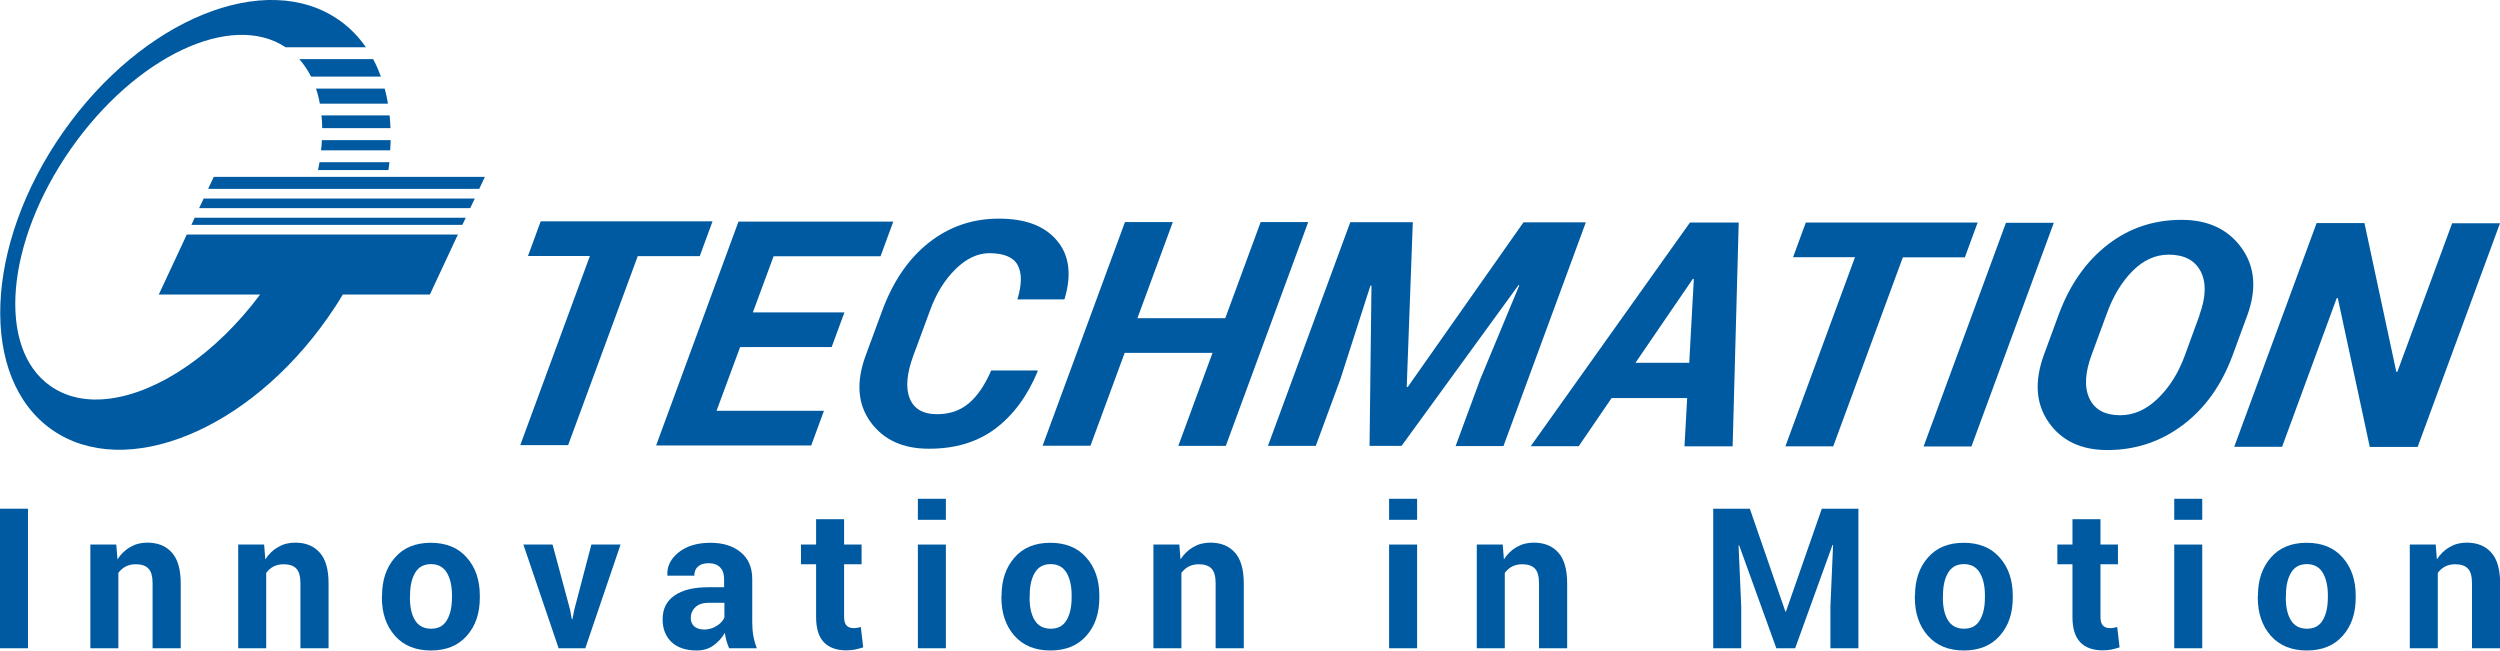
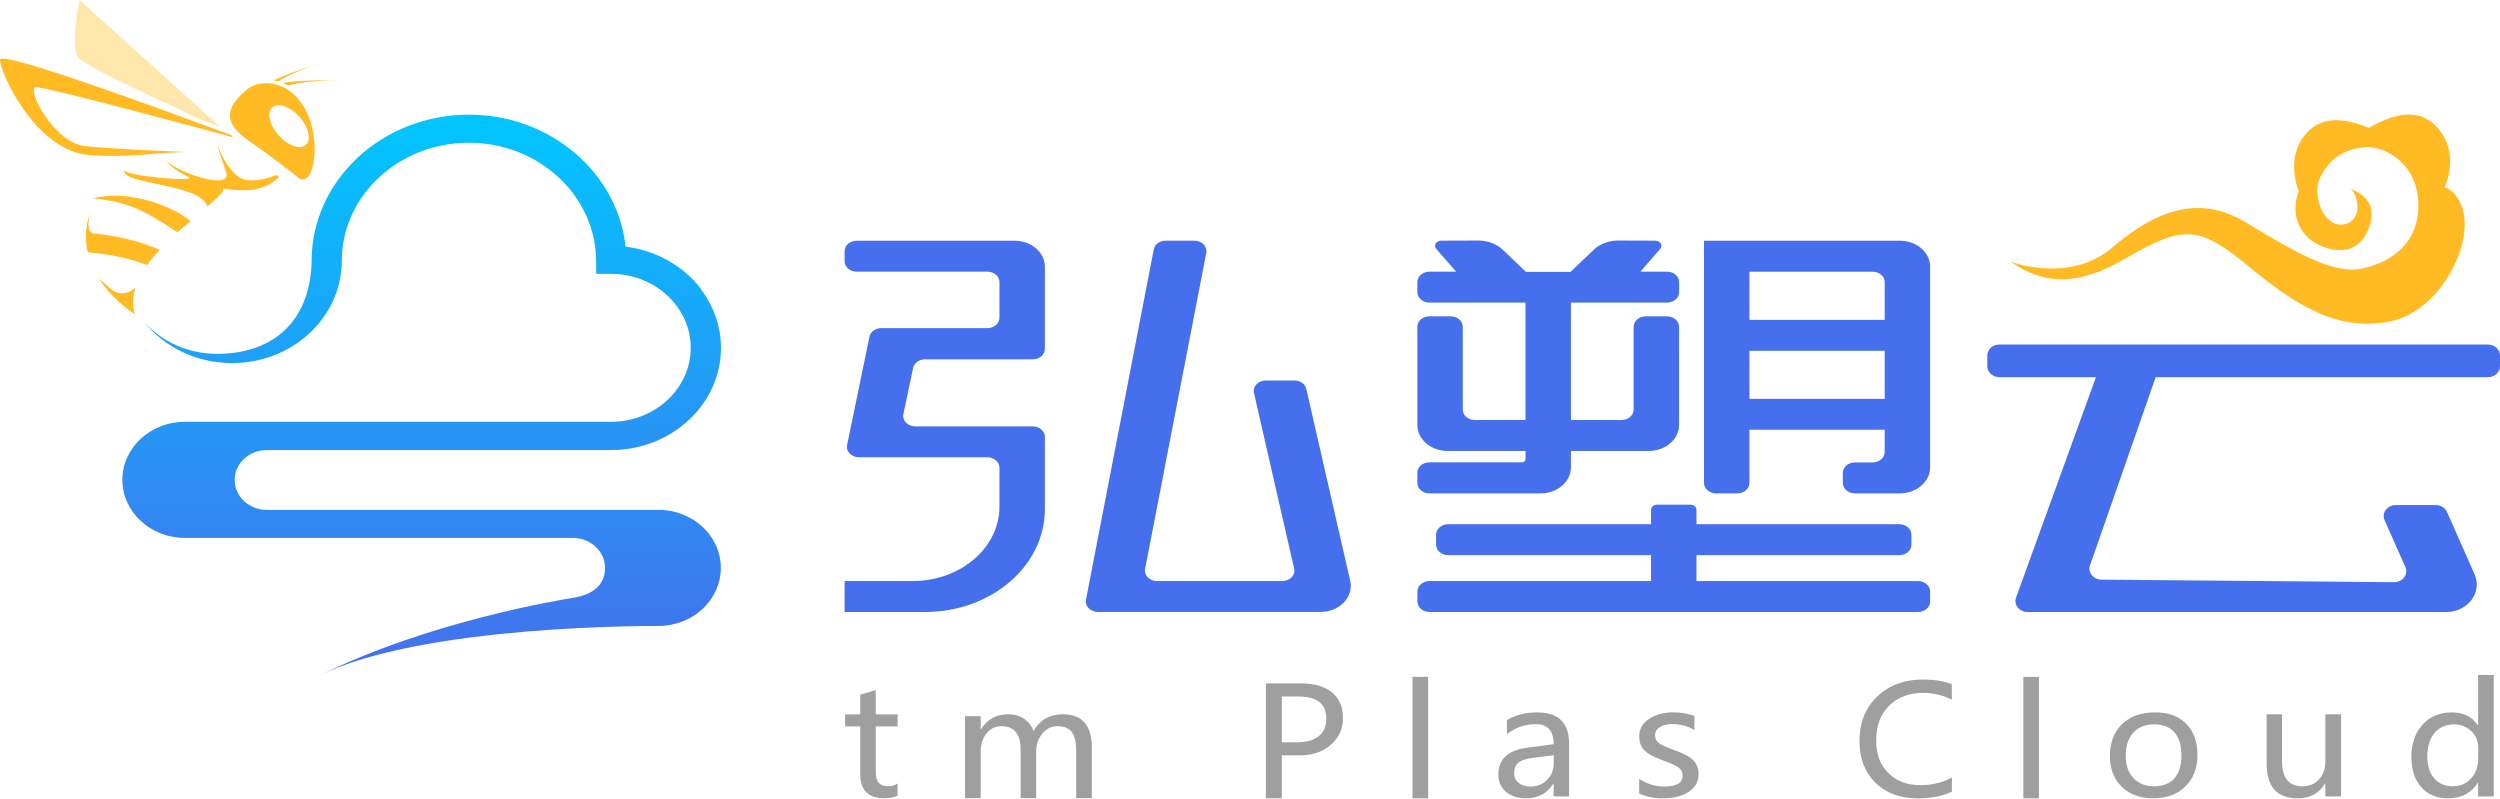
- <svg xmlns="http://www.w3.org/2000/svg" id="_图层_2" data-name="图层 2" viewBox="0 0 168.76 43.9">
+ <svg xmlns="http://www.w3.org/2000/svg" id="_图层_2" data-name="图层 2" viewBox="0 0 391.84 125.13">
  <defs>
    <style>
      .cls-1 {
-         fill: #005aa1;
+         fill: #456fec;
+       }
+ 
+       .cls-2 {
+         fill: #9f9f9f;
+       }
+ 
+       .cls-3 {
+         fill: url(#_未命名的渐变_9);
+       }
+ 
+       .cls-4 {
+         fill: #ffe39e;
+         opacity: .85;
+       }
+ 
+       .cls-5 {
+         fill: #ffba24;
      }
    </style>
+     <linearGradient id="_未命名的渐变_9" data-name="未命名的渐变 9" x1="66.09" y1="105.91" x2="66.09" y2="17.96" gradientUnits="userSpaceOnUse">
+       <stop offset="0" stop-color="#456fec" />
+       <stop offset="1" stop-color="#00c6ff" />
+     </linearGradient>
  </defs>
  <g id="_图层_1-2" data-name="图层 1">
    <g>
      <g>
-         <path class="cls-1" d="M10.73,19.88h6.83c-2.99,4.01-6.84,6.58-10.1,7.02-1.53.21-2.92-.05-4.05-.84C-.24,23.52.38,16.34,4.79,10.04,9.16,3.8,15.62.76,19.28,3.19h5.42c-.49-.71-1.1-1.34-1.82-1.84-4.94-3.45-13.27-.07-18.62,7.57-5.35,7.64-5.69,16.63-.75,20.09,4.94,3.45,13.27.07,18.62-7.57.36-.51.7-1.03,1.01-1.56h5.88l1.89-4.05H12.61l-1.89,4.05Z" />
-         <polygon class="cls-1" points="12.92 15.18 31.21 15.18 31.44 14.7 13.14 14.7 12.92 15.18" />
-         <polygon class="cls-1" points="13.44 14.05 31.74 14.05 32.05 13.4 13.75 13.4 13.44 14.05" />
-         <polygon class="cls-1" points="14.43 11.94 14.05 12.75 32.35 12.75 32.73 11.94 14.43 11.94" />
-         <path class="cls-1" d="M21.57,10.95c-.03.17-.06.35-.1.53h4.75c.03-.18.05-.35.07-.53h0s-4.71,0-4.71,0t0,0Z" />
-         <path class="cls-1" d="M26.37,9.46h-4.64c-.01.23-.03.46-.06.69h4.67c.02-.23.02-.47.03-.69Z" />
-         <path class="cls-1" d="M21.75,8.65h4.61c-.01-.29-.03-.58-.06-.86h-4.6c.03.28.05.57.05.86Z" />
-         <path class="cls-1" d="M21.59,7h4.6c-.06-.35-.13-.69-.22-1.02h-4.64c.11.32.2.66.26,1.02Z" />
-         <path class="cls-1" d="M20.99,5.17h4.72c-.15-.41-.32-.81-.52-1.18h-4.99c.31.35.58.75.8,1.18Z" />
+         <path class="cls-2" d="M140.7,124.7c-.53.27-1.25.41-2.16.41-2.47,0-3.71-1.28-3.71-3.83v-7.43h-2.37v-1.88h2.37v-3.09l2.43-.72v3.81h3.43v1.88h-3.43v7.02c0,.85.15,1.45.46,1.81.31.36.82.55,1.53.55.55,0,1.03-.14,1.43-.43v1.9Z" />
+         <path class="cls-2" d="M171.13,125.1h-2.45v-7.38c0-1.4-.23-2.39-.7-3-.47-.6-1.23-.9-2.3-.9-.9,0-1.67.39-2.31,1.17-.64.78-.96,1.71-.96,2.78v7.33h-2.44v-7.62c0-2.44-1.01-3.66-3.03-3.66-.93,0-1.7.37-2.31,1.12-.61.74-.92,1.69-.92,2.85v7.32h-2.45v-12.86h2.45v2.04h.05c.98-1.56,2.42-2.34,4.31-2.34.92,0,1.74.24,2.44.71.71.47,1.2,1.11,1.47,1.92,1.02-1.75,2.55-2.63,4.59-2.63,3.04,0,4.56,1.74,4.56,5.23v7.93Z" />
+         <path class="cls-2" d="M200.91,118.39v6.73h-2.5v-18.01h5.49c2.09,0,3.71.47,4.86,1.41s1.73,2.28,1.73,4.02-.67,3.2-2.02,4.3c-1.35,1.1-3.03,1.61-5.06,1.55h-2.51ZM200.91,109.16v7.19h2.31c1.52,0,2.68-.32,3.47-.96.79-.64,1.19-1.56,1.19-2.75,0-2.32-1.47-3.48-4.42-3.48h-2.55Z" />
+         <path class="cls-2" d="M221.39,125.13v-19.04h2.45v19.04h-2.45Z" />
+         <path class="cls-2" d="M236.19,112.86c1.37-.8,2.96-1.2,4.75-1.2,3.33,0,4.99,1.63,4.99,4.88v8.28h-2.42v-1.99h-.06c-.96,1.53-2.37,2.29-4.23,2.29-1.34,0-2.41-.34-3.19-1.01-.79-.67-1.19-1.59-1.19-2.73,0-2.4,1.53-3.8,4.58-4.2l4.09-.53c0-2.1-.93-3.15-2.79-3.15-1.66,0-3.17.52-4.53,1.56v-2.2ZM240.29,118.78c-1.13.14-1.91.4-2.34.79-.43.39-.64.93-.64,1.63,0,.61.23,1.11.7,1.5.47.39,1.08.58,1.85.58,1.06,0,1.94-.35,2.63-1.05.69-.7,1.04-1.57,1.04-2.63v-1.23l-3.23.41Z" />
+         <path class="cls-2" d="M256.89,122.04c1.23.83,2.56,1.24,3.98,1.24,1.91,0,2.86-.58,2.86-1.74,0-.5-.21-.91-.62-1.23-.42-.32-1.26-.7-2.53-1.15-1.53-.57-2.52-1.14-2.98-1.7-.46-.56-.68-1.24-.68-2.04,0-1.14.52-2.05,1.55-2.74,1.04-.69,2.31-1.03,3.83-1.03,1.17,0,2.26.19,3.27.57v2.2c-1.03-.62-2.2-.93-3.51-.93-.78,0-1.42.16-1.91.48-.49.32-.73.74-.73,1.26s.18.91.53,1.2c.35.29,1.14.65,2.35,1.1,1.54.53,2.58,1.09,3.12,1.66.54.57.81,1.28.81,2.13,0,1.18-.52,2.11-1.55,2.79-1.04.68-2.38,1.02-4.02,1.02-1.43,0-2.68-.25-3.74-.76v-2.33Z" />
+         <path class="cls-2" d="M305.92,124.08c-1.42.7-3.21,1.05-5.35,1.05-2.77,0-4.98-.82-6.64-2.46-1.65-1.64-2.48-3.81-2.48-6.51,0-2.9.93-5.23,2.79-7,1.86-1.77,4.23-2.65,7.1-2.65,1.85,0,3.37.24,4.58.73v2.43c-1.38-.71-2.9-1.07-4.55-1.07-2.15,0-3.91.67-5.27,2.01-1.36,1.34-2.03,3.14-2.03,5.41s.63,3.87,1.9,5.14c1.26,1.27,2.92,1.9,4.97,1.9,1.91,0,3.58-.4,4.99-1.21v2.23Z" />
+         <path class="cls-2" d="M317.13,125.13v-19.04h2.45v19.04h-2.45Z" />
+         <path class="cls-2" d="M330.69,118.53c0-2.12.64-3.8,1.91-5.03,1.27-1.23,3-1.84,5.18-1.84s3.69.59,4.87,1.77c1.18,1.18,1.77,2.82,1.77,4.9s-.63,3.67-1.88,4.92-2.94,1.87-5.05,1.87-3.71-.6-4.94-1.81c-1.23-1.21-1.85-2.8-1.85-4.78ZM333.18,118.46c0,1.48.4,2.65,1.2,3.5.8.85,1.88,1.28,3.24,1.28s2.46-.42,3.19-1.25c.73-.83,1.1-2.03,1.1-3.59s-.37-2.77-1.1-3.61c-.73-.84-1.8-1.26-3.19-1.26s-2.46.44-3.25,1.31-1.19,2.08-1.19,3.61Z" />
+         <path class="cls-2" d="M366.92,124.82h-2.46v-2.02h-.05c-.92,1.55-2.34,2.33-4.25,2.33-3.27,0-4.9-1.82-4.9-5.47v-7.7h2.42v7.36c0,2.61,1.07,3.92,3.22,3.92,1.06,0,1.93-.37,2.58-1.1.66-.73.99-1.66.99-2.77v-7.41h2.46v12.86Z" />
+         <path class="cls-2" d="M390.86,124.82h-2.45v-2.14h-.05c-1.01,1.63-2.57,2.44-4.69,2.44-1.75,0-3.14-.58-4.17-1.74-1.03-1.16-1.55-2.72-1.55-4.69,0-2.12.58-3.83,1.75-5.11,1.16-1.28,2.69-1.92,4.57-1.92s3.24.68,4.09,2.05h.05v-7.92h2.45v19.04ZM388.42,117.17c0-1.03-.36-1.89-1.09-2.59-.73-.69-1.62-1.04-2.69-1.04-1.3,0-2.32.45-3.07,1.36-.75.9-1.12,2.13-1.12,3.69,0,1.43.36,2.57,1.08,3.4.72.83,1.68,1.25,2.88,1.25s2.15-.41,2.89-1.23c.75-.82,1.12-1.84,1.12-3.05v-1.79Z" />
      </g>
      <g>
-         <path class="cls-1" d="M1.89,43.76H0v-9.42h1.89v9.42Z" />
-         <path class="cls-1" d="M7.85,36.76l.08,1c.23-.36.52-.64.86-.83.34-.2.72-.3,1.15-.3.71,0,1.26.22,1.66.67.4.44.6,1.14.6,2.09v4.37h-1.9v-4.38c0-.47-.09-.81-.28-1-.19-.2-.48-.29-.86-.29-.25,0-.47.05-.67.15-.2.1-.36.25-.5.43v5.09h-1.89v-7h1.76Z" />
-         <path class="cls-1" d="M17.83,36.76l.08,1c.23-.36.52-.64.86-.83.34-.2.72-.3,1.15-.3.71,0,1.26.22,1.66.67.4.44.6,1.14.6,2.09v4.37h-1.9v-4.38c0-.47-.09-.81-.28-1-.19-.2-.48-.29-.86-.29-.25,0-.47.05-.67.15-.2.1-.36.25-.5.43v5.09h-1.89v-7h1.76Z" />
-         <path class="cls-1" d="M25.79,40.2c0-1.04.29-1.9.87-2.56.58-.67,1.39-1,2.42-1s1.85.33,2.43,1c.59.66.88,1.52.88,2.57v.14c0,1.05-.29,1.91-.88,2.57-.58.66-1.39.99-2.42.99s-1.84-.33-2.43-.99c-.58-.66-.88-1.52-.88-2.57v-.14ZM27.67,40.33c0,.64.11,1.15.34,1.53s.59.58,1.09.58.84-.19,1.07-.58c.23-.39.34-.9.34-1.53v-.14c0-.62-.11-1.13-.34-1.52-.23-.39-.59-.59-1.08-.59s-.84.2-1.07.59c-.23.39-.34.9-.34,1.51v.14Z" />
-         <path class="cls-1" d="M38.48,41.15l.12.65h.04l.13-.65,1.15-4.39h1.97l-2.38,7h-1.8l-2.38-7h1.97l1.18,4.39Z" />
-         <path class="cls-1" d="M49.22,43.76c-.07-.16-.13-.33-.18-.5-.05-.18-.08-.36-.11-.54-.19.34-.45.62-.77.85s-.7.34-1.13.34c-.73,0-1.3-.19-1.7-.57s-.6-.89-.6-1.54c0-.69.26-1.22.79-1.59.53-.38,1.3-.57,2.31-.57h1.05v-.56c0-.34-.09-.6-.27-.78-.18-.19-.44-.28-.78-.28-.31,0-.54.07-.71.22-.17.15-.25.35-.25.62h-1.82s0-.05,0-.05c-.03-.59.23-1.1.77-1.53s1.26-.64,2.14-.64c.84,0,1.52.21,2.04.64.52.42.78,1.03.78,1.81v2.89c0,.33.02.64.07.92.05.29.13.58.24.86h-1.89ZM47.49,42.5c.33,0,.63-.08.89-.25.26-.16.43-.35.52-.57v-.99h-1.05c-.4,0-.71.1-.91.3-.21.2-.31.44-.31.73,0,.23.08.42.23.56.16.14.37.21.63.21Z" />
-         <path class="cls-1" d="M56.98,35.05v1.71h1.18v1.33h-1.18v3.56c0,.27.06.47.17.58s.26.17.45.17c.1,0,.18,0,.26-.02.07-.01.15-.03.25-.05l.16,1.37c-.19.06-.38.11-.56.15-.18.03-.38.05-.59.05-.65,0-1.15-.18-1.5-.54-.35-.36-.53-.93-.53-1.7v-3.57h-1.02v-1.33h1.02v-1.71h1.89Z" />
-         <path class="cls-1" d="M63.85,35.09h-1.89v-1.42h1.89v1.42ZM63.85,43.76h-1.89v-7h1.89v7Z" />
-         <path class="cls-1" d="M67.61,40.2c0-1.04.29-1.9.87-2.56.58-.67,1.39-1,2.42-1s1.85.33,2.43,1c.59.66.88,1.52.88,2.57v.14c0,1.05-.29,1.91-.88,2.57-.58.66-1.39.99-2.42.99s-1.84-.33-2.43-.99c-.58-.66-.88-1.52-.88-2.57v-.14ZM69.5,40.33c0,.64.11,1.15.34,1.53s.59.58,1.09.58.84-.19,1.07-.58c.23-.39.34-.9.34-1.53v-.14c0-.62-.11-1.13-.34-1.52-.23-.39-.59-.59-1.08-.59s-.84.2-1.07.59c-.23.39-.34.9-.34,1.51v.14Z" />
-         <path class="cls-1" d="M79.61,36.76l.08,1c.23-.36.52-.64.86-.83.34-.2.72-.3,1.15-.3.71,0,1.26.22,1.66.67.4.44.6,1.14.6,2.09v4.37h-1.9v-4.38c0-.47-.09-.81-.28-1-.19-.2-.48-.29-.86-.29-.25,0-.47.05-.67.15-.2.1-.36.25-.5.43v5.09h-1.89v-7h1.76Z" />
-         <path class="cls-1" d="M95.66,35.09h-1.89v-1.42h1.89v1.42ZM95.66,43.76h-1.89v-7h1.89v7Z" />
-         <path class="cls-1" d="M101.44,36.76l.08,1c.23-.36.52-.64.86-.83.34-.2.72-.3,1.15-.3.71,0,1.26.22,1.66.67.4.44.6,1.14.6,2.09v4.37h-1.9v-4.38c0-.47-.09-.81-.28-1-.19-.2-.48-.29-.86-.29-.25,0-.47.05-.67.15-.2.1-.36.25-.5.43v5.09h-1.89v-7h1.76Z" />
-         <path class="cls-1" d="M118.12,34.34l2.4,6.94h.04l2.42-6.94h2.47v9.42h-1.89v-2.81l.18-4.16h-.04s-2.52,6.97-2.52,6.97h-1.27l-2.51-6.95h-.04s.18,4.14.18,4.14v2.81h-1.89v-9.42h2.46Z" />
-         <path class="cls-1" d="M129.27,40.2c0-1.04.29-1.9.87-2.56.58-.67,1.39-1,2.42-1s1.85.33,2.43,1c.59.66.88,1.52.88,2.57v.14c0,1.05-.29,1.91-.88,2.57-.58.66-1.39.99-2.42.99s-1.84-.33-2.43-.99c-.58-.66-.88-1.52-.88-2.57v-.14ZM131.15,40.33c0,.64.11,1.15.34,1.53s.59.58,1.09.58.84-.19,1.07-.58c.23-.39.34-.9.34-1.53v-.14c0-.62-.11-1.13-.34-1.52-.23-.39-.59-.59-1.08-.59s-.84.2-1.07.59c-.23.39-.34.9-.34,1.51v.14Z" />
-         <path class="cls-1" d="M141.79,35.05v1.71h1.18v1.33h-1.18v3.56c0,.27.06.47.17.58s.26.17.45.17c.1,0,.18,0,.26-.02.07-.01.15-.03.25-.05l.16,1.37c-.19.06-.38.11-.56.15-.18.03-.38.05-.59.05-.65,0-1.15-.18-1.5-.54-.35-.36-.53-.93-.53-1.7v-3.57h-1.02v-1.33h1.02v-1.71h1.89Z" />
-         <path class="cls-1" d="M148.66,35.09h-1.89v-1.42h1.89v1.42ZM148.66,43.76h-1.89v-7h1.89v7Z" />
-         <path class="cls-1" d="M152.42,40.2c0-1.04.29-1.9.87-2.56.58-.67,1.39-1,2.42-1s1.85.33,2.43,1c.59.66.88,1.52.88,2.57v.14c0,1.05-.29,1.91-.88,2.57-.58.66-1.39.99-2.42.99s-1.84-.33-2.43-.99c-.58-.66-.88-1.52-.88-2.57v-.14ZM154.3,40.33c0,.64.11,1.15.34,1.53s.59.58,1.09.58.84-.19,1.07-.58c.23-.39.34-.9.34-1.53v-.14c0-.62-.11-1.13-.34-1.52-.23-.39-.59-.59-1.08-.59s-.84.2-1.07.59c-.23.39-.34.9-.34,1.51v.14Z" />
-         <path class="cls-1" d="M164.42,36.76l.08,1c.23-.36.52-.64.86-.83.34-.2.72-.3,1.15-.3.71,0,1.26.22,1.66.67.4.44.6,1.14.6,2.09v4.37h-1.9v-4.38c0-.47-.09-.81-.28-1-.19-.2-.48-.29-.86-.29-.25,0-.47.05-.67.15-.2.1-.36.25-.5.43v5.09h-1.89v-7h1.76Z" />
+         <path class="cls-1" d="M132.38,39.36v1.59c0,.9.85,1.63,1.9,1.63h20.47c1.05,0,1.9.73,1.9,1.63v5.59c0,.9-.85,1.63-1.9,1.63h-16.6c-.92,0-1.71.57-1.87,1.34l-3.51,16.99c-.21,1,.69,1.91,1.87,1.91h20.11c1.05,0,1.9.73,1.9,1.63v6.1c0,6.45-6.09,11.67-13.6,11.67h-10.67v4.85h12.61c10.37,0,18.78-7.21,18.78-16.11v-11.35c0-.9-.85-1.63-1.9-1.63h-18.41c-1.18,0-2.08-.92-1.87-1.92l1.53-7.25c.16-.77.95-1.34,1.87-1.34h16.88c1.05,0,1.9-.73,1.9-1.63v-12.89c0-2.25-2.12-4.07-4.75-4.07h-24.74c-1.05,0-1.9.73-1.9,1.63Z" />
+         <path class="cls-1" d="M202.87,59.64h-4.47c-1.19,0-2.09.94-1.86,1.94l6.3,27.55c.23,1.01-.67,1.94-1.86,1.94h-19.63c-1.17,0-2.06-.9-1.87-1.9l9.59-49.55c.19-.99-.7-1.9-1.87-1.9h-4.49c-.93,0-1.72.58-1.87,1.36l-10.63,54.93c-.19.99.7,1.9,1.87,1.9h34.89c2.99,0,5.23-2.34,4.66-4.86l-6.89-30.11c-.17-.76-.96-1.31-1.86-1.31Z" />
+       </g>
+       <path class="cls-1" d="M337.85,59.12h52.09c1.05,0,1.9-.77,1.9-1.72v-1.68c0-.95-.85-1.72-1.9-1.72h-76.56c-1.05,0-1.9.77-1.9,1.72v1.68c0,.95.85,1.72,1.9,1.72h15.13l-12.48,34.43c-.5,1.13.42,2.37,1.76,2.37h65.66c3.36,0,5.66-3.09,4.4-5.92l-4.32-9.76c-.29-.65-.99-1.08-1.76-1.08h-6.26c-1.34,0-2.26,1.24-1.76,2.37l3.26,7.35c.51,1.14-.43,2.38-1.78,2.37l-45.86-.4c-1.34-.01-2.24-1.24-1.74-2.37l10.24-29.36Z" />
+       <path class="cls-5" d="M360.28,29.93s-2.06-4.8.83-8.58c2.89-3.78,7.25-2.47,10.2-1.31,2.42-1.38,7.06-3.71,10.39-.38,4.17,4.16,1.46,9.69,1.46,9.69,2.06.65,4.3,4.09,2.48,9.82-1.5,4.72-5.54,10.25-11.38,11.28-6.6,1.16-12.5-.97-21.38-8.34-7.98-6.62-10.39-7.08-19.53-1.7-8.11,4.78-13.32,4.02-18.22.59,0,0,9.18,3.56,15.92-2.19,7.58-6.47,14.14-8.01,20.87-4,6.73,4,13.46,8.34,18.33,7.28,4.87-1.06,9.02-4.22,8.78-10.4-.24-6.18-5.36-9.02-8.72-8.58-3.36.44-5.35,2.03-6.66,4.73-1.31,2.7.49,7.78,3.61,7.35,3.11-.44,2.47-4.66,1.11-5.6,1.89.73,4.09,2.18,3.12,5.53-1.15,4.01-4.36,5.02-8.02,3.27-3.4-1.62-4.42-5.17-3.18-8.44Z" />
+       <g>
+         <path class="cls-1" d="M265.9,87.01h31.79c1.05,0,1.9-.73,1.9-1.63v-1.59c0-.9-.85-1.63-1.9-1.63h-31.79v-2.25c0-.45-.42-.81-.95-.81h-5.22c-.52,0-.95.36-.95.81v2.25h-31.79c-1.05,0-1.9.73-1.9,1.63v1.59c0,.9.85,1.63,1.9,1.63h31.79v4.06h-34.72c-1.05,0-1.9.73-1.9,1.63v1.59c0,.9.85,1.63,1.9,1.63h76.56c1.05,0,1.9-.73,1.9-1.63v-1.59c0-.9-.85-1.63-1.9-1.63h-34.72v-4.06Z" />
+         <path class="cls-1" d="M261.28,47.43c1.05,0,1.9-.73,1.9-1.63v-1.59c0-.9-.85-1.63-1.9-1.63h-4.17l3.11-3.58c.47-.54,0-1.28-.82-1.28l-5.74-.02c-1.48,0-2.9.52-3.86,1.44l-3.64,3.47h-6.99l-3.64-3.47c-.96-.92-2.37-1.44-3.86-1.44l-5.74.02c-.81,0-1.29.74-.82,1.28l3.11,3.58h-4.17c-1.05,0-1.9.73-1.9,1.63v1.59c0,.9.85,1.63,1.9,1.63h15.05v18.4h-7.93c-1.05,0-1.9-.73-1.9-1.63v-12.99c0-.9-.85-1.63-1.9-1.63h-3.32c-1.05,0-1.9.73-1.9,1.63v15.4c0,2.25,2.12,4.07,4.75,4.07h2.37s9.83,0,9.83,0v1.32c0,.26-.24.46-.54.46h-14.51c-1.05,0-1.9.73-1.9,1.63v1.61c0,.9.85,1.63,1.9,1.63h17.42c2.62,0,4.75-1.82,4.75-4.07v-2.58h9.83s2.37,0,2.37,0c2.62,0,4.75-1.82,4.75-4.07v-15.4c0-.9-.85-1.63-1.9-1.63h-3.32c-1.05,0-1.9.73-1.9,1.63v12.99c0,.9-.85,1.63-1.9,1.63h-7.93v-18.4h15.05Z" />
+         <path class="cls-1" d="M297.77,37.73h-30.69s0,4.85,0,4.85h0v7.54h0v4.85h0v7.54h0v4.85h0v8.34c0,.9.85,1.63,1.9,1.63h3.32c1.05,0,1.9-.73,1.9-1.63v-8.34h21.2v3.49c0,.9-.85,1.63-1.9,1.63h-2.76c-1.05,0-1.9.73-1.9,1.63v1.59c0,.9.85,1.63,1.9,1.63h4.66s2.37,0,2.37,0c2.62,0,4.75-1.82,4.75-4.07v-31.46c0-2.25-2.12-4.07-4.75-4.07ZM295.4,62.52h-21.2v-7.54h21.2v7.54ZM295.4,50.13h-21.2v-7.54h19.3c1.05,0,1.9.73,1.9,1.63v5.92Z" />
      </g>
      <g>
-         <path class="cls-1" d="M47.25,17.29h-4.2s-4.7,12.76-4.7,12.76h-3.23s4.7-12.77,4.7-12.77h-4.18s.86-2.34.86-2.34h11.6s-.86,2.34-.86,2.34Z" />
-         <path class="cls-1" d="M56.14,23.43h-6.18s-1.59,4.3-1.59,4.3h7.25s-.86,2.34-.86,2.34h-10.47s5.56-15.11,5.56-15.11h10.45s-.86,2.34-.86,2.34h-7.22s-1.4,3.79-1.4,3.79h6.18s-.86,2.34-.86,2.34Z" />
-         <path class="cls-1" d="M70.04,25.02v.06c-.7,1.68-1.66,2.97-2.87,3.87-1.21.9-2.71,1.35-4.49,1.34-1.74,0-3.05-.61-3.92-1.81-.87-1.21-.98-2.7-.32-4.49l1.11-3.01c.73-1.98,1.78-3.52,3.15-4.6,1.37-1.08,2.96-1.63,4.75-1.62,1.77,0,3.07.49,3.9,1.48.83.98,1,2.29.52,3.92l-.03.05h-3.16c.3-1.01.31-1.77.02-2.31-.29-.54-.93-.8-1.9-.81-.8,0-1.57.36-2.3,1.08-.73.72-1.31,1.65-1.72,2.79l-1.12,3.03c-.45,1.22-.54,2.18-.25,2.9.29.72.91,1.07,1.85,1.07.84,0,1.54-.24,2.12-.72.58-.48,1.09-1.22,1.53-2.23h3.13Z" />
-         <path class="cls-1" d="M82.75,30.1h-3.21s2.31-6.28,2.31-6.28h-5.93s-2.31,6.27-2.31,6.27h-3.23s5.56-15.1,5.56-15.1h3.23s-2.39,6.49-2.39,6.49h5.93s2.39-6.49,2.39-6.49h3.21s-5.56,15.1-5.56,15.1Z" />
-         <path class="cls-1" d="M95.37,15l-.41,11.12h.07s7.81-11.11,7.81-11.11h4.21s-5.56,15.1-5.56,15.1h-3.23s1.66-4.5,1.66-4.5l2.64-6.35-.05-.02-7.9,10.86h-2.16s.13-10.82.13-10.82h-.07s-2.03,6.32-2.03,6.32l-1.66,4.5h-3.23s5.56-15.1,5.56-15.1h4.21Z" />
-         <path class="cls-1" d="M113.9,26.87h-5.11s-2.22,3.25-2.22,3.25h-3.24s10.75-15.1,10.75-15.1h3.29s-.41,15.11-.41,15.11h-3.25s.18-3.26.18-3.26ZM110.41,24.49h3.62s.31-5.66.31-5.66h-.07s-3.87,5.66-3.87,5.66Z" />
-         <path class="cls-1" d="M132.65,17.37h-4.2s-4.7,12.76-4.7,12.76h-3.23s4.7-12.77,4.7-12.77h-4.18s.86-2.34.86-2.34h11.6s-.86,2.34-.86,2.34Z" />
-         <path class="cls-1" d="M133.08,30.14h-3.23s5.56-15.1,5.56-15.1h3.23s-5.56,15.1-5.56,15.1Z" />
-         <path class="cls-1" d="M150.7,24.01c-.74,1.99-1.85,3.55-3.35,4.68-1.5,1.13-3.2,1.69-5.1,1.69-1.77,0-3.09-.63-3.96-1.88-.87-1.25-.97-2.77-.31-4.57l1-2.72c.74-1.99,1.83-3.55,3.28-4.68,1.45-1.13,3.12-1.69,5-1.69,1.79,0,3.14.63,4.05,1.89s1.04,2.78.39,4.56l-1,2.72ZM148.47,21.27c.45-1.23.47-2.21.08-2.96-.4-.75-1.12-1.12-2.15-1.12-.9,0-1.71.37-2.44,1.1-.73.73-1.32,1.7-1.75,2.9l-1.01,2.74c-.46,1.24-.51,2.23-.15,2.98.36.75,1.05,1.12,2.07,1.12.91,0,1.76-.37,2.53-1.12.78-.74,1.39-1.71,1.83-2.9l1-2.74Z" />
-         <path class="cls-1" d="M163.2,30.17h-3.23s-2.16-10.05-2.16-10.05h-.07s-3.69,10.04-3.69,10.04h-3.23s5.56-15.1,5.56-15.1h3.23s2.15,10.04,2.15,10.04h.07s3.7-10.03,3.7-10.03h3.23s-5.56,15.1-5.56,15.1Z" />
+         <path class="cls-3" d="M103.21,79.92h-61.38c-2.78,0-5.05-2.11-5.05-4.69s2.26-4.69,5.05-4.69h53.97c9.48,0,17.2-7.18,17.2-16,0-3.45-1.19-6.65-3.19-9.27h.05c-2.72-3.54-6.95-6.01-11.81-6.61-1.23-11.58-11.81-20.69-24.54-20.69-13.6,0-24.67,10.29-24.67,22.93v.41c-.42,9.69-6.64,14.15-14.83,14.15-4.6,0-8.7-1.95-11.42-5,3.14,3.91,8.15,6.45,13.79,6.45,9.48,0,17.08-7.14,17.19-15.83v-.17c0-10.22,8.94-18.54,19.93-18.54,10.14,0,18.58,7.15,19.78,16.31.09.68.14,1.37.15,2.07l.02,2.18h2.45c6.82.05,12.36,5.23,12.36,11.59s-5.59,11.59-12.46,11.59H28.96c-5.39,0-9.78,4.08-9.78,9.1s4.39,9.1,9.78,9.1h60.82c2.78,0,5.05,2.11,5.05,4.7s-1.76,4.18-5.06,4.7c-1.62.26-22.43,3.61-39.74,12.19,16.27-8.07,52.82-7.78,53.17-7.79,5.4,0,9.78-4.08,9.78-9.1s-4.39-9.1-9.78-9.1Z" />
+         <g>
+           <path class="cls-4" d="M12.16,8.88c-1.07-1.81.28-8.88.28-8.88l22.08,19.89s-3.09-1.14-3.16-1.17c-4.56-2.3-18.26-8.26-19.2-9.84Z" />
+           <path class="cls-5" d="M46.65,27.79c2.53,2.09,3.99-5.84,1.02-10.97-2.55-4.4-7.01-4.36-8.88-2.86-4.53,3.62-2.8,6.08.52,8.33s6.76,5.01,7.35,5.5ZM42.69,16.83c.9-.8,2.8-.14,4.25,1.49,1.45,1.62,1.89,3.59.99,4.39-.9.8-2.8.14-4.25-1.49-1.45-1.62-1.89-3.59-.99-4.39ZM32.51,32.37c.78-.69,1.46-1.29,1.91-1.76.56-.57.65-.77.54-1,0,0-.05-.1-.05-.11.04,0,.7.17,1.09.2,2.97.28,4.18.08,5.94-.66.33-.14,1.09-.65,1.8-1.29-.12-.1-.25-.21-.38-.33-1.56.6-4.27,1.38-5.82.38-1.85-1.2-3.11-4-3.38-4.99.16,1.35.96,2.97,1.31,4.28.8,2.99-8.53-.39-9.52-2.11.7,1.23,2.29,2.08,3.47,2.69,2.35.97-10.24-.06-9.94-1.07-.71,2.37,11.87,2.08,13.02,5.75ZM14.56,31.14c6.52.37,10.01,3.28,13.27,5.26.57-.51,1.13-.98,1.66-1.41.13-.11.25-.22.38-.32-2.91-2.52-10.35-5.08-15.3-3.53,0,0,0,0,0,0ZM0,9.36c-.05,1.99,5.66,14.35,13.98,14.95,6.03.44,10.4-.4,15.1-.48-3.02-.15-11.13-.46-15.69-.92-5-.5-9.28-9.07-7.78-9.24,1.25-.14,23.57,5.86,30.94,7.85-.11-.12-.22-.23-.33-.35C25.54,17.22.04,7.81,0,9.36ZM13.45,36.61c0,.26-.01.51,0,.76.04.7.13,1.43.31,2.18,3.47.28,6.65.99,9.3,1.99.59-.83,1.26-1.62,1.95-2.37-2.75-1.25-6.25-2.16-10.15-2.55-.06,0-.12-.02-.16-.02-.43-.04-1.21-.41-.61-3.09,0,0-.5,1.17-.62,3,0,0,0,0,0,0,0,.02,0,.04,0,.05,0,.01,0,.02,0,.03,0,0,0,.02,0,.03ZM17.37,45.28l-1.88-1.65c.77,1.22,1.8,2.45,3.15,3.68.05.05.1.09.15.13.17.15.35.31.54.46.05.04.1.09.15.13.51.42,1.07.85,1.66,1.27,0,0-.02-.06-.04-.17-.37-1.37-.28-2.73.12-4.04-1.06,1.05-2.72,1.18-3.85.19ZM45.18,13.4c3.71-1,8.28-.72,8.28-.72,0,0-4.97-.32-9.17.3.3.12.6.26.88.41ZM43.6,12.75c2.96-1.82,6.63-2.76,6.63-2.76,0,0-3.91.99-7.34,2.6.24.04.47.1.71.16Z" />
+         </g>
      </g>
    </g>
  </g>
</svg>
